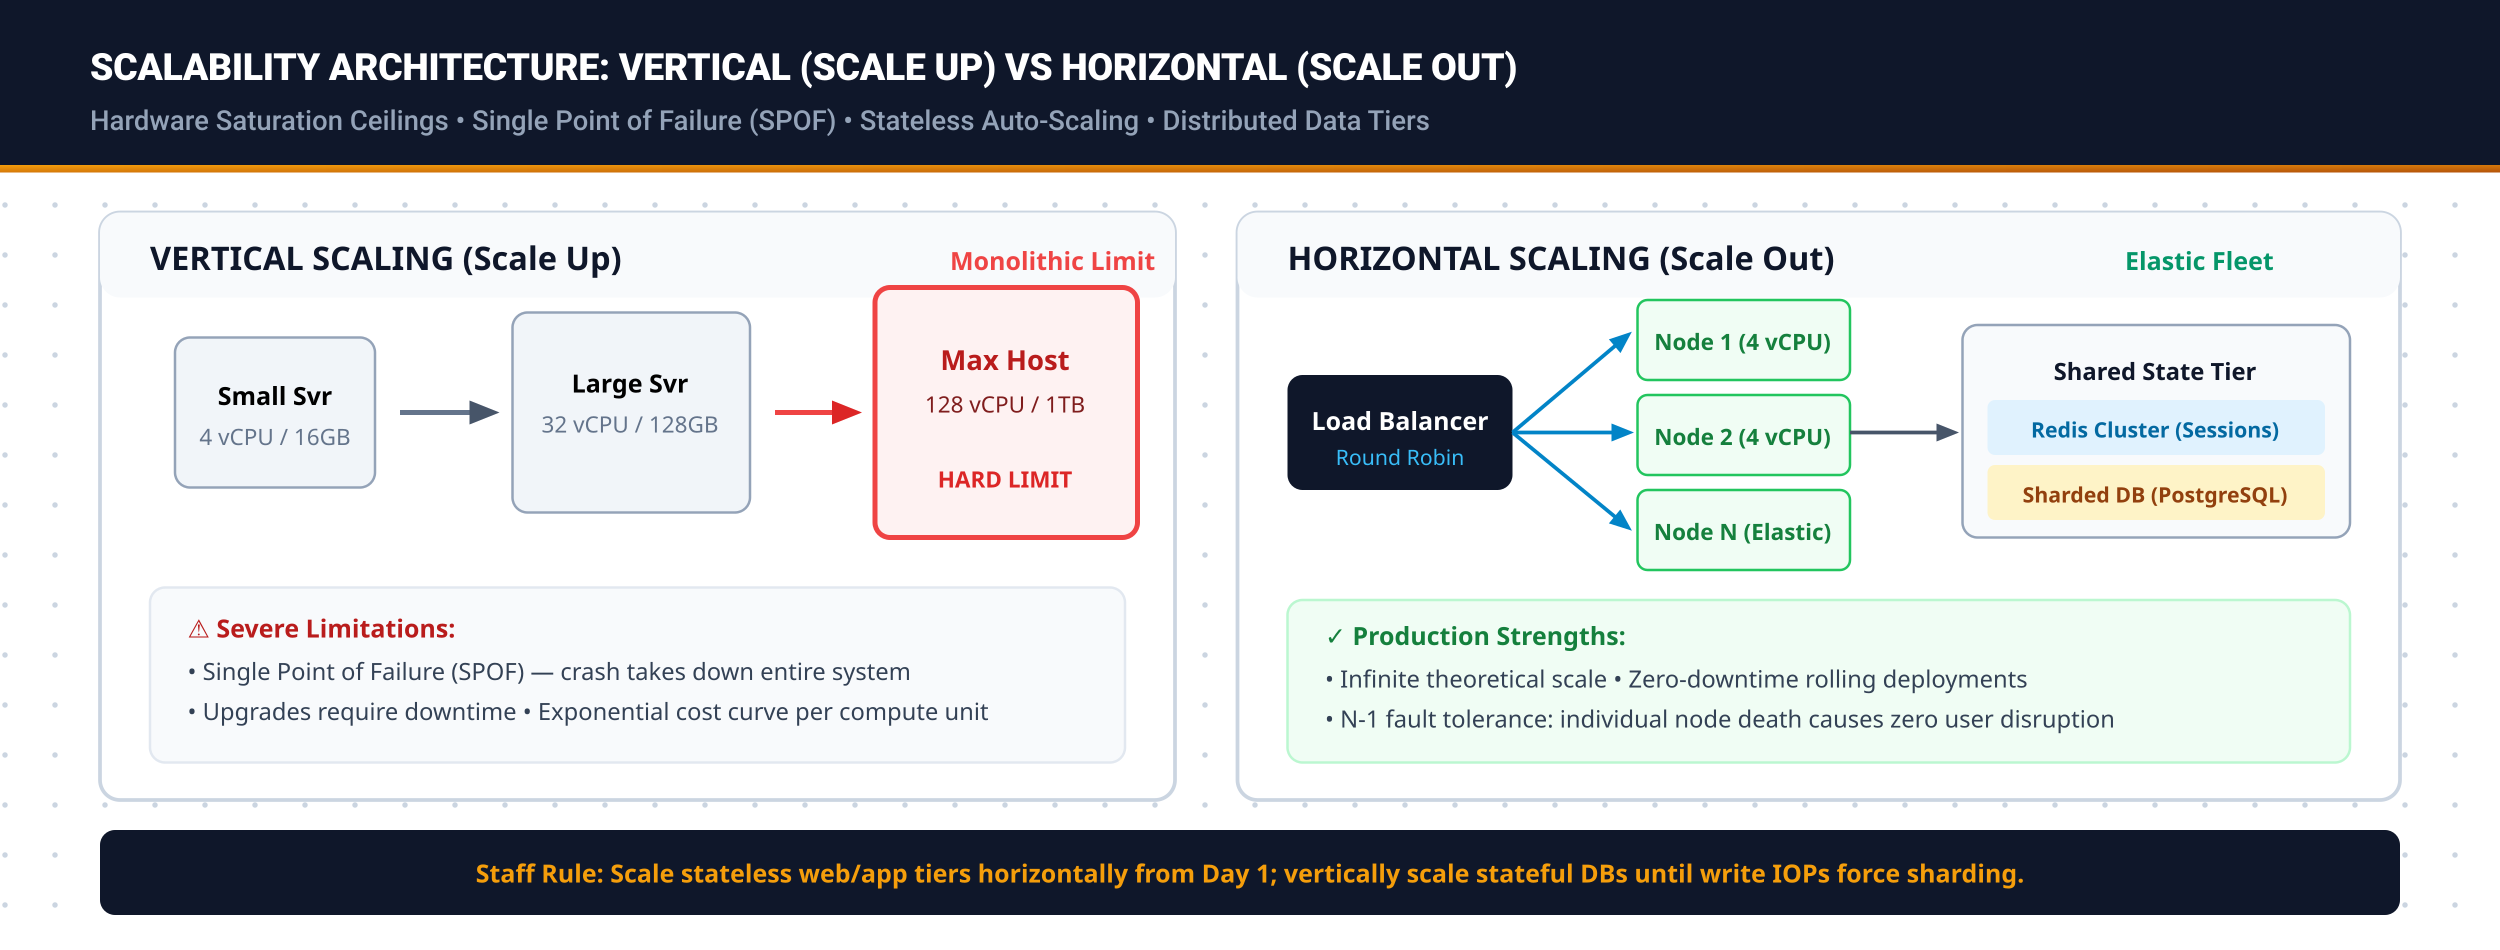
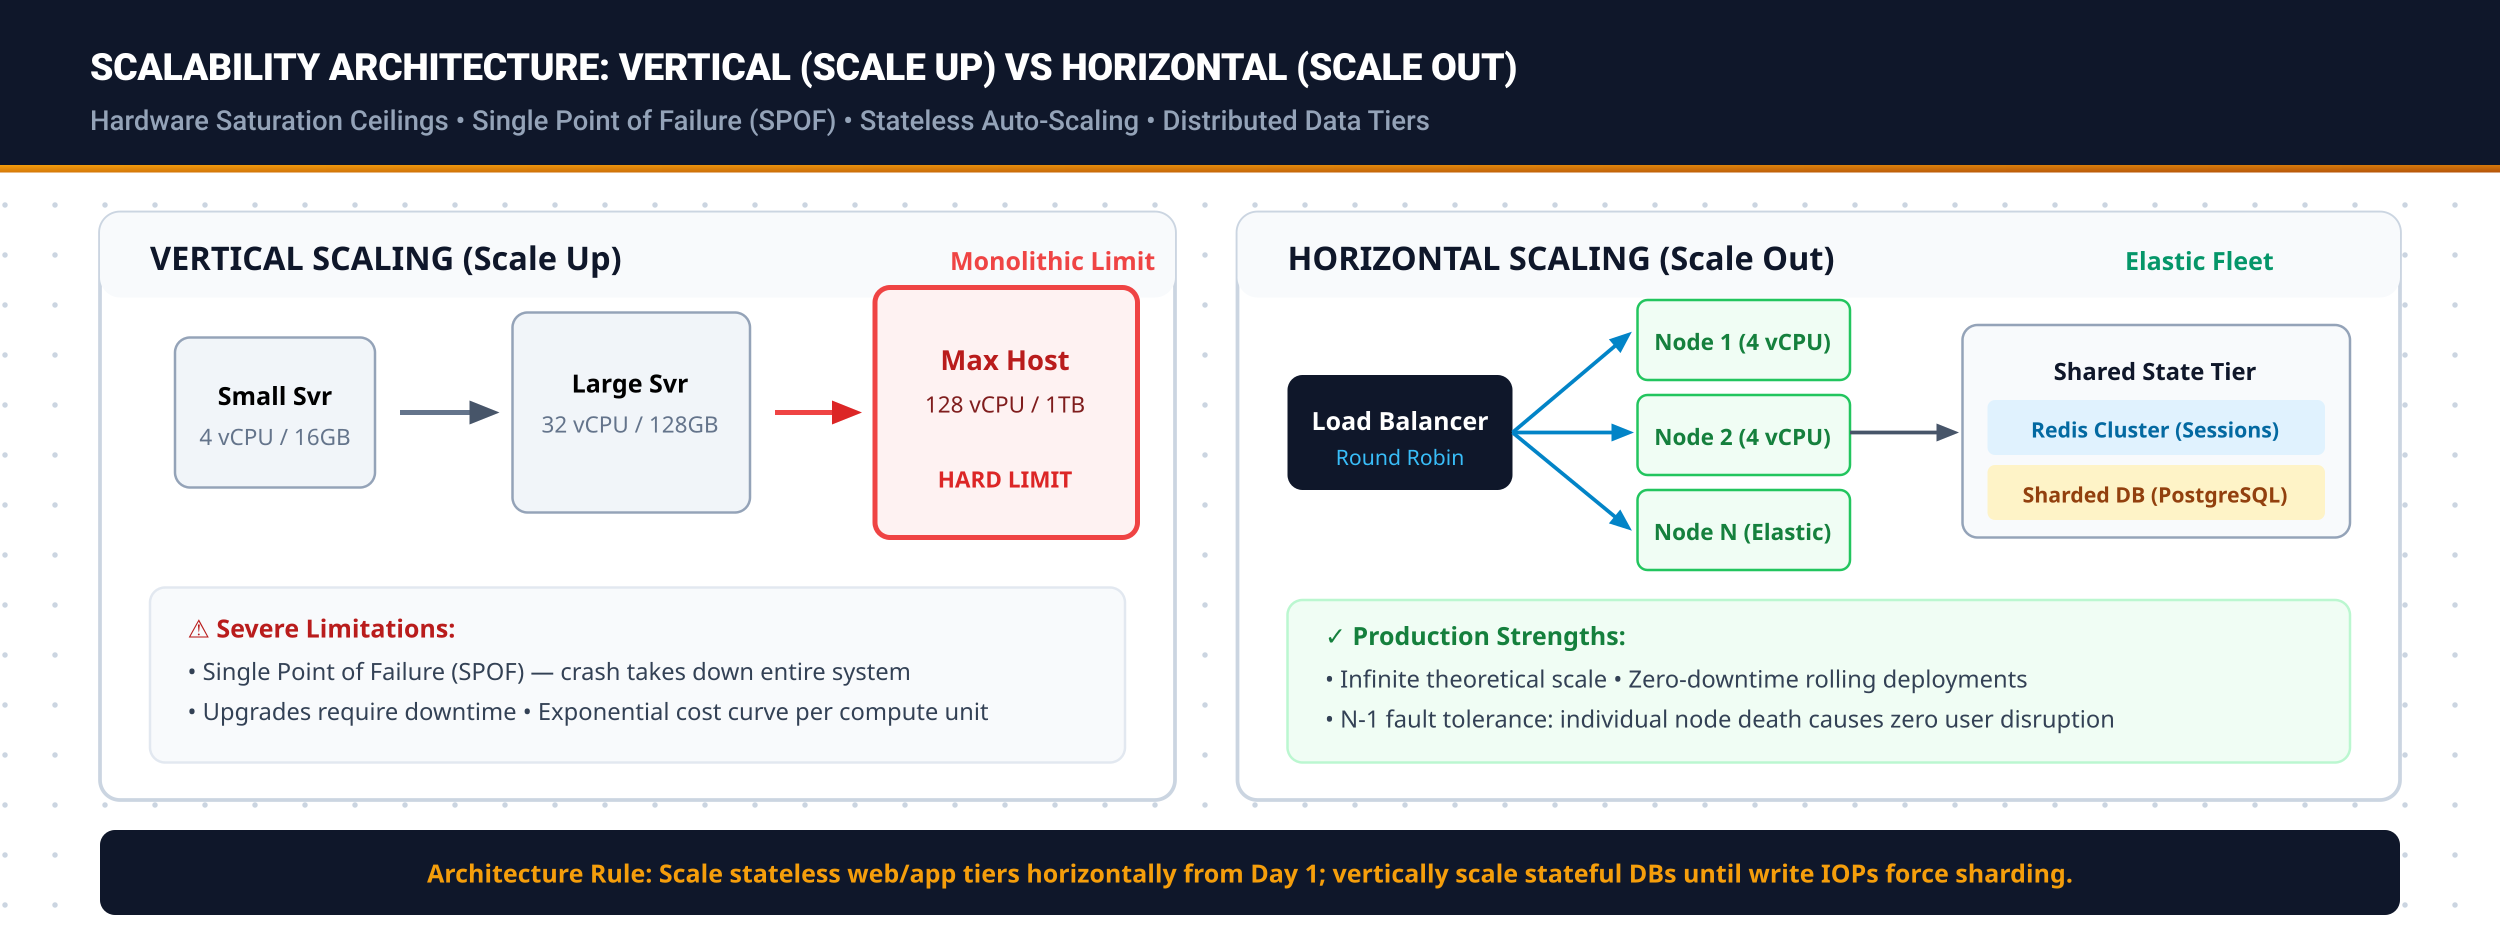
<svg xmlns="http://www.w3.org/2000/svg" viewBox="0 0 1000 380" width="1000" height="380">
  <defs>
    <pattern id="grid" width="20" height="20" patternUnits="userSpaceOnUse">
      <circle cx="2" cy="2" r="1.1" fill="#cbd5e1" />
    </pattern>
    <linearGradient id="primaryGrad" x1="0%" y1="0%" x2="100%" y2="100%">
      <stop offset="0%" stop-color="#f59e0b" />
      <stop offset="100%" stop-color="#b45309" />
    </linearGradient>
    <linearGradient id="blueGrad" x1="0%" y1="0%" x2="100%" y2="100%">
      <stop offset="0%" stop-color="#38bdf8" />
      <stop offset="100%" stop-color="#0284c7" />
    </linearGradient>
    <linearGradient id="emeraldGrad" x1="0%" y1="0%" x2="100%" y2="100%">
      <stop offset="0%" stop-color="#34d399" />
      <stop offset="100%" stop-color="#059669" />
    </linearGradient>
    <linearGradient id="purpleGrad" x1="0%" y1="0%" x2="100%" y2="100%">
      <stop offset="0%" stop-color="#c084fc" />
      <stop offset="100%" stop-color="#7e22ce" />
    </linearGradient>
    <marker id="arrow" viewBox="0 0 10 10" refX="6" refY="5" markerWidth="6" markerHeight="6" orient="auto-start-reverse">
      <path d="M 0 1 L 10 5 L 0 9 z" fill="#475569" />
    </marker>
    <marker id="arrowAmber" viewBox="0 0 10 10" refX="6" refY="5" markerWidth="6" markerHeight="6" orient="auto-start-reverse">
      <path d="M 0 1 L 10 5 L 0 9 z" fill="#f59e0b" />
    </marker>
    <marker id="arrowBlue" viewBox="0 0 10 10" refX="6" refY="5" markerWidth="6" markerHeight="6" orient="auto-start-reverse">
      <path d="M 0 1 L 10 5 L 0 9 z" fill="#0284c7" />
    </marker>
    <marker id="arrowGreen" viewBox="0 0 10 10" refX="6" refY="5" markerWidth="6" markerHeight="6" orient="auto-start-reverse">
      <path d="M 0 1 L 10 5 L 0 9 z" fill="#059669" />
    </marker>
    <marker id="arrowRed" viewBox="0 0 10 10" refX="6" refY="5" markerWidth="6" markerHeight="6" orient="auto-start-reverse">
      <path d="M 0 1 L 10 5 L 0 9 z" fill="#dc2626" />
    </marker>
  </defs>
  <rect width="1000" height="380" fill="#ffffff" />
  <rect width="1000" height="380" fill="url(#grid)" />
  <rect x="0" y="0" width="1000" height="68" fill="#0f172a" />
  <rect x="0" y="66" width="1000" height="3" fill="url(#primaryGrad)" />
  <text x="36" y="32" font-family="-apple-system, BlinkMacSystemFont, Segoe UI, Roboto, sans-serif" font-size="15" font-weight="800" fill="#ffffff" letter-spacing="-0.01em">SCALABILITY ARCHITECTURE: VERTICAL (SCALE UP) VS HORIZONTAL (SCALE OUT)</text>
  <text x="36" y="52" font-family="-apple-system, BlinkMacSystemFont, Segoe UI, Roboto, sans-serif" font-size="11" font-weight="500" fill="#94a3b8">Hardware Saturation Ceilings • Single Point of Failure (SPOF) • Stateless Auto-Scaling • Distributed Data Tiers</text>
  <g id="diagram-canvas">
    <rect x="40" y="85" width="430" height="235" rx="8" fill="#ffffff" stroke="#cbd5e1" stroke-width="1.5" />
    <rect x="40" y="85" width="430" height="34" rx="8" fill="#f8fafc" />
    <text x="60" y="108" font-family="sans-serif" font-size="13" font-weight="800" fill="#0f172a">VERTICAL SCALING (Scale Up)</text>
    <text x="380" y="108" font-family="sans-serif" font-size="10" font-weight="700" fill="#ef4444">Monolithic Limit</text>
    <rect x="70" y="135" width="80" height="60" rx="6" fill="#f1f5f9" stroke="#94a3b8" />
    <text x="110" y="162" text-anchor="middle" font-family="sans-serif" font-size="10" font-weight="700">Small Svr</text>
    <text x="110" y="178" text-anchor="middle" font-family="sans-serif" font-size="9" fill="#64748b">4 vCPU / 16GB</text>
    <line x1="160" y1="165" x2="195" y2="165" stroke="#64748b" stroke-width="2" marker-end="url(#arrow)" />
    <rect x="205" y="125" width="95" height="80" rx="6" fill="#f1f5f9" stroke="#94a3b8" />
    <text x="252" y="157" text-anchor="middle" font-family="sans-serif" font-size="10" font-weight="700">Large Svr</text>
    <text x="252" y="173" text-anchor="middle" font-family="sans-serif" font-size="9" fill="#64748b">32 vCPU / 128GB</text>
    <line x1="310" y1="165" x2="340" y2="165" stroke="#ef4444" stroke-width="2" marker-end="url(#arrowRed)" />
    <rect x="350" y="115" width="105" height="100" rx="6" fill="#fef2f2" stroke="#ef4444" stroke-width="2" />
    <text x="402" y="148" text-anchor="middle" font-family="sans-serif" font-size="11" font-weight="800" fill="#b91c1c">Max Host</text>
    <text x="402" y="165" text-anchor="middle" font-family="sans-serif" font-size="9" fill="#7f1d1d">128 vCPU / 1TB</text>
    <text x="402" y="195" text-anchor="middle" font-family="sans-serif" font-size="9" font-weight="700" fill="#dc2626">HARD LIMIT</text>
    <rect x="60" y="235" width="390" height="70" rx="6" fill="#f8fafc" stroke="#e2e8f0" />
    <text x="75" y="255" font-family="sans-serif" font-size="10" font-weight="700" fill="#b91c1c">⚠ Severe Limitations:</text>
    <text x="75" y="272" font-family="sans-serif" font-size="9.5" fill="#334155">• Single Point of Failure (SPOF) — crash takes down entire system</text>
    <text x="75" y="288" font-family="sans-serif" font-size="9.5" fill="#334155">• Upgrades require downtime • Exponential cost curve per compute unit</text>
    <rect x="495" y="85" width="465" height="235" rx="8" fill="#ffffff" stroke="#cbd5e1" stroke-width="1.5" />
    <rect x="495" y="85" width="465" height="34" rx="8" fill="#f8fafc" />
    <text x="515" y="108" font-family="sans-serif" font-size="13" font-weight="800" fill="#0f172a">HORIZONTAL SCALING (Scale Out)</text>
    <text x="850" y="108" font-family="sans-serif" font-size="10" font-weight="700" fill="#059669">Elastic Fleet</text>
    <rect x="515" y="150" width="90" height="46" rx="6" fill="#0f172a" />
    <text x="560" y="172" text-anchor="middle" font-family="sans-serif" font-size="10" font-weight="700" fill="#ffffff">Load Balancer</text>
    <text x="560" y="186" text-anchor="middle" font-family="sans-serif" font-size="8.5" fill="#38bdf8">Round Robin</text>
    <line x1="605" y1="173" x2="650" y2="135" stroke="#0284c7" stroke-width="1.5" marker-end="url(#arrowBlue)" />
    <line x1="605" y1="173" x2="650" y2="173" stroke="#0284c7" stroke-width="1.5" marker-end="url(#arrowBlue)" />
    <line x1="605" y1="173" x2="650" y2="210" stroke="#0284c7" stroke-width="1.5" marker-end="url(#arrowBlue)" />
    <rect x="655" y="120" width="85" height="32" rx="4" fill="#f0fdf4" stroke="#22c55e" />
    <text x="697" y="140" text-anchor="middle" font-family="sans-serif" font-size="9" font-weight="700" fill="#15803d">Node 1 (4 vCPU)</text>
    <rect x="655" y="158" width="85" height="32" rx="4" fill="#f0fdf4" stroke="#22c55e" />
    <text x="697" y="178" text-anchor="middle" font-family="sans-serif" font-size="9" font-weight="700" fill="#15803d">Node 2 (4 vCPU)</text>
    <rect x="655" y="196" width="85" height="32" rx="4" fill="#f0fdf4" stroke="#22c55e" />
    <text x="697" y="216" text-anchor="middle" font-family="sans-serif" font-size="9" font-weight="700" fill="#15803d">Node N (Elastic)</text>
    <line x1="740" y1="173" x2="780" y2="173" stroke="#475569" stroke-width="1.5" marker-end="url(#arrow)" />
    <rect x="785" y="130" width="155" height="85" rx="6" fill="#f8fafc" stroke="#94a3b8" />
    <text x="862" y="152" text-anchor="middle" font-family="sans-serif" font-size="9.5" font-weight="800" fill="#0f172a">Shared State Tier</text>
    <rect x="795" y="160" width="135" height="22" rx="3" fill="#e0f2fe" />
    <text x="862" y="175" text-anchor="middle" font-family="sans-serif" font-size="8.5" font-weight="700" fill="#0369a1">Redis Cluster (Sessions)</text>
    <rect x="795" y="186" width="135" height="22" rx="3" fill="#fef3c7" />
    <text x="862" y="201" text-anchor="middle" font-family="sans-serif" font-size="8.5" font-weight="700" fill="#92400e">Sharded DB (PostgreSQL)</text>
    <rect x="515" y="240" width="425" height="65" rx="6" fill="#f0fdf4" stroke="#bbf7d0" />
    <text x="530" y="258" font-family="sans-serif" font-size="10" font-weight="700" fill="#15803d">✓ Production Strengths:</text>
    <text x="530" y="275" font-family="sans-serif" font-size="9.5" fill="#334155">• Infinite theoretical scale • Zero-downtime rolling deployments</text>
    <text x="530" y="291" font-family="sans-serif" font-size="9.5" fill="#334155">• N-1 fault tolerance: individual node death causes zero user disruption</text>
    <rect x="40" y="332" width="920" height="34" rx="6" fill="#0f172a" />
-     <text x="500" y="353" text-anchor="middle" font-family="sans-serif" font-size="10" font-weight="700" fill="#f59e0b">Staff Rule: Scale stateless web/app tiers horizontally from Day 1; vertically scale stateful DBs until write IOPs force sharding.</text>
+     <text x="500" y="353" text-anchor="middle" font-family="sans-serif" font-size="10" font-weight="700" fill="#f59e0b">Architecture Rule: Scale stateless web/app tiers horizontally from Day 1; vertically scale stateful DBs until write IOPs force sharding.</text>
  </g>
</svg>
